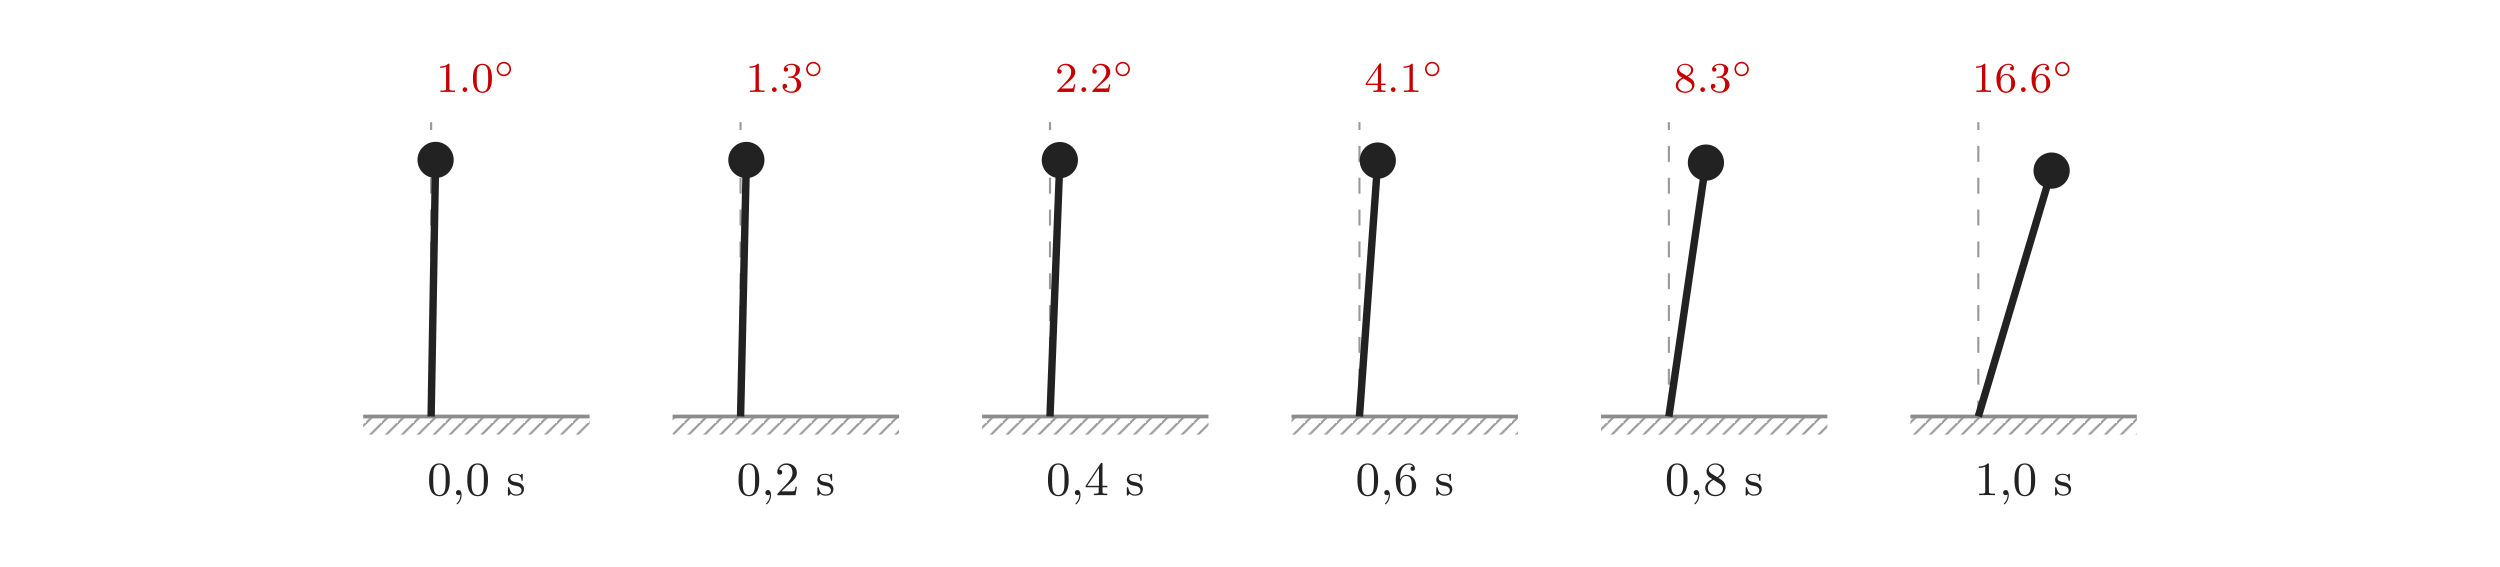
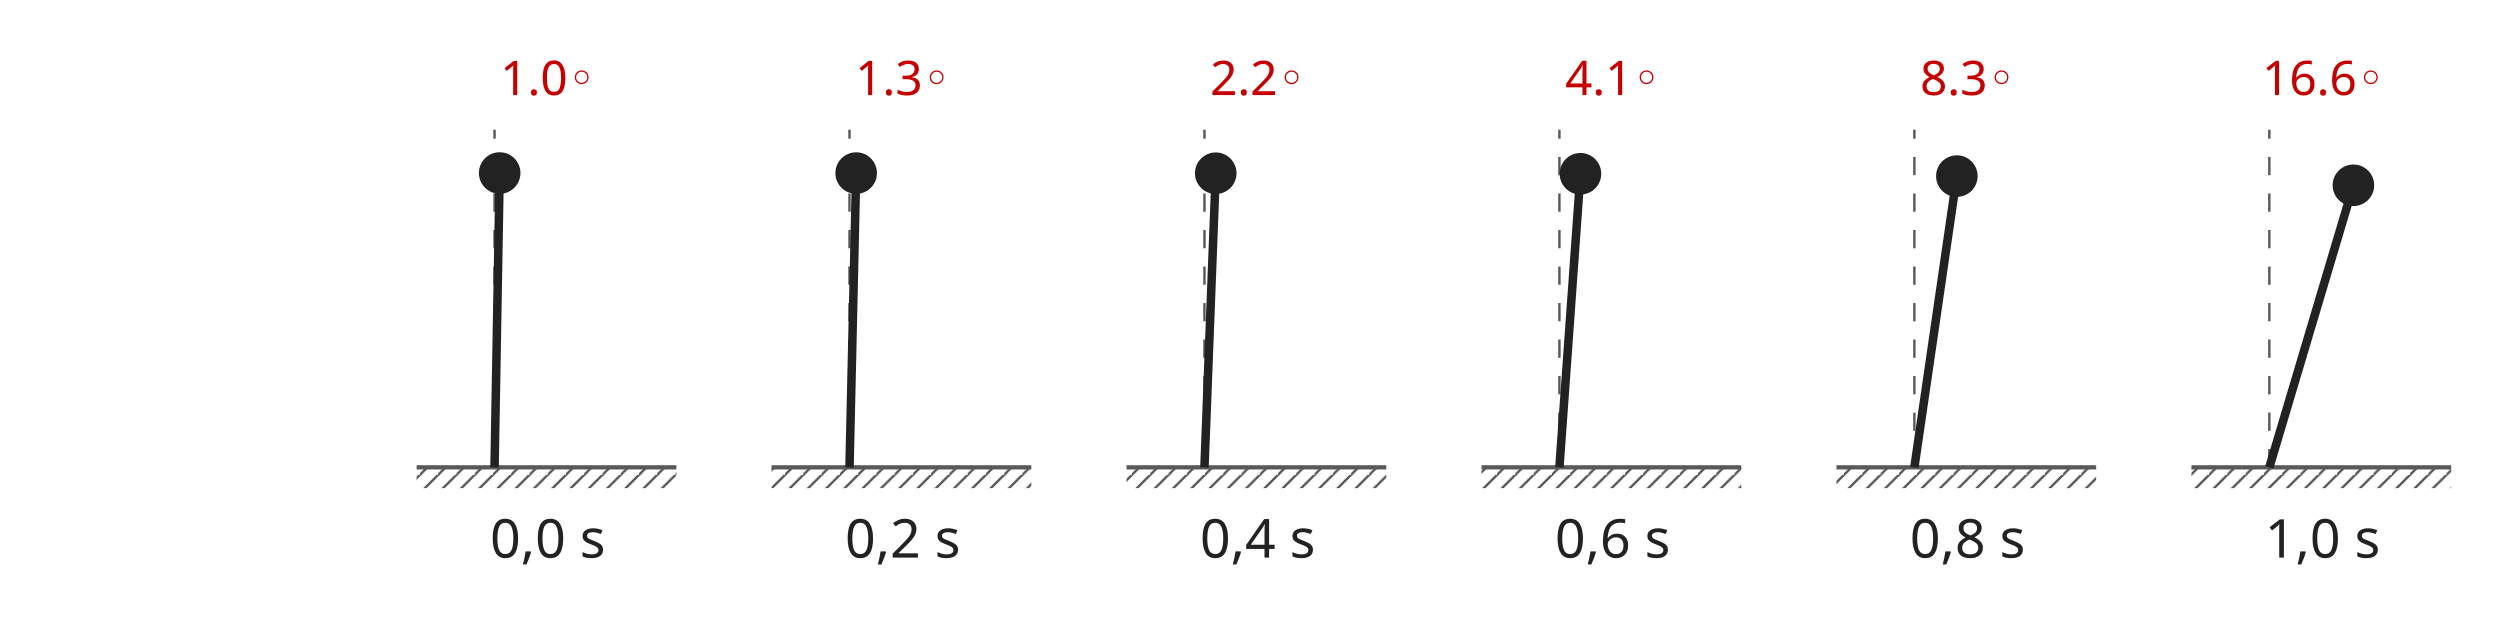
- <svg xmlns="http://www.w3.org/2000/svg" xmlns:xlink="http://www.w3.org/1999/xlink" version="1.1" width="469.484" height="106.34" viewBox="0 0 469.484 106.34">
+ <svg xmlns="http://www.w3.org/2000/svg" xmlns:xlink="http://www.w3.org/1999/xlink" viewBox="0.000 1.707 409.281 104.633" class="science-svg" data-density="wide" role="img" aria-labelledby="eq-20-title">
  <defs>
-     <clipPath id="clip_1">
+     <clipPath id="eq-20-clip_1">
      <path transform="matrix(1,0,0,-1,80.962,78.217)" d="M-12.756-3.401V0H29.764V-3.401ZM29.764 0" />
    </clipPath>
-     <g id="pattern_tile_2">
-       <path transform="matrix(1,0,0,-1,0,106.34)" stroke-width=".399" stroke-linecap="butt" stroke-miterlimit="10" stroke-linejoin="miter" fill="none" stroke="#999999" d="M0 0 3.088 3.088" />
+     <g id="eq-20-pattern_tile_2">
+       <path transform="matrix(1,0,0,-1,0,106.34)" stroke-width=".399" stroke-linecap="butt" stroke-miterlimit="10" stroke-linejoin="miter" fill="none" stroke="var(--muted,#595959)" d="M0 0 3.088 3.088" />
    </g>
-     <pattern id="pattern_2" patternUnits="userSpaceOnUse" patternContentUnits="userSpaceOnUse" x="0" y="0" width="2.989" height="2.989">
-       <clipPath id="clip_3">
+     <pattern id="eq-20-pattern_2" patternUnits="userSpaceOnUse" patternContentUnits="userSpaceOnUse" x="0" y="0" width="2.989" height="2.989">
+       <clipPath id="eq-20-clip_3">
        <path d="M -.996 -.996 L 3.985 -.996 L 3.985 3.985 L -.996 3.985 Z" />
      </clipPath>
-       <g clip-path="url(#clip_3)">
+       <g clip-path="url(#eq-20-clip_3)">
        <g transform="matrix(1,0,0,-1,-0,106.34)">
-           <use x="0" y="0" xlink:href="#pattern_tile_2" />
-           <use x="0" y="-2.989" xlink:href="#pattern_tile_2" />
-           <use x="-2.989" y="0" xlink:href="#pattern_tile_2" />
-           <use x="-2.989" y="-2.989" xlink:href="#pattern_tile_2" />
+           <use x="0" y="0" xlink:href="#eq-20-pattern_tile_2" />
+           <use x="0" y="-2.989" xlink:href="#eq-20-pattern_tile_2" />
+           <use x="-2.989" y="0" xlink:href="#eq-20-pattern_tile_2" />
+           <use x="-2.989" y="-2.989" xlink:href="#eq-20-pattern_tile_2" />
        </g>
      </g>
    </pattern>
-     <path id="font_4_9" d="M.473 .32C.473 .387 .47 .473 .435 .548 .391 .642 .315 .666 .257 .666 .197 .666 .121 .642 .077 .546 .045 .477 .04 .396 .04 .32 .04 .255 .042 .158 .085 .079 .132-.006 .21-.022 .256-.022 .321-.022 .395 .006 .437 .098 .467 .165 .473 .24 .473 .32M.257 .003C.227 .003 .155 .017 .136 .13 .126 .189 .126 .275 .126 .332 .126 .4 .126 .479 .138 .534 .158 .623 .222 .641 .256 .641 .294 .641 .357 .621 .376 .528 .387 .473 .387 .395 .387 .332 .387 .27 .387 .186 .377 .127 .356 .013 .282 .003 .257 .003Z" />
-     <path id="font_4_7" d="M.182 .016C.182-.017 .182-.099 .106-.171 .102-.176 .102-.18 .102-.181 .102-.186 .108-.193 .115-.193 .126-.193 .207-.116 .207 .002 .207 .071 .181 .108 .142 .108 .107 .108 .088 .081 .088 .054 .088 .027 .107 0 .142 0 .167 0 .182 .015 .182 .016Z" />
-     <path id="font_4_38" d="M.344 .422C.344 .439 .344 .448 .332 .448 .327 .448 .325 .448 .312 .436 .31 .434 .301 .425 .295 .42 .264 .442 .233 .448 .199 .448 .067 .448 .034 .375 .034 .324 .034 .292 .048 .266 .071 .244 .105 .213 .143 .206 .194 .197 .245 .187 .262 .184 .284 .167 .294 .159 .319 .14 .319 .102 .319 .014 .218 .014 .204 .014 .102 .014 .076 .099 .064 .153 .061 .163 .06 .169 .048 .169 .034 .169 .034 .161 .034 .143V.015C.034-.002 .034-.011 .046-.011 .052-.011 .053-.01 .071 .009 .075 .015 .086 .028 .091 .033 .133-.008 .179-.011 .204-.011 .327-.011 .37 .061 .37 .128 .37 .173 .35 .2 .328 .223 .294 .256 .258 .263 .184 .277 .158 .282 .085 .295 .085 .352 .085 .384 .108 .426 .199 .426 .307 .426 .314 .343 .316 .318 .317 .306 .317 .3 .33 .3 .344 .3 .344 .307 .344 .326V.422Z" />
-     <path id="font_5_12" d="M.314 .637C.314 .664 .312 .665 .285 .665 .244 .625 .191 .601 .096 .601V.568C.123 .568 .177 .568 .235 .595V.082C.235 .045 .232 .033 .137 .033H.102V0C.143 .003 .229 .003 .274 .003 .319 .003 .406 .003 .447 0V.033H.412C.317 .033 .314 .045 .314 .082V.637Z" />
-     <path id="font_6_3" d="M.203 .055C.203 .089 .175 .111 .148 .111 .116 .111 .092 .085 .092 .056 .092 .022 .12 0 .147 0 .179 0 .203 .026 .203 .055Z" />
-     <path id="font_5_11" d="M.489 .319C.489 .426 .478 .491 .445 .555 .401 .643 .32 .665 .265 .665 .139 .665 .093 .571 .079 .543 .043 .47 .041 .371 .041 .319 .041 .253 .044 .152 .092 .072 .138-.002 .212-.021 .265-.021 .313-.021 .399-.006 .449 .093 .486 .165 .489 .254 .489 .319M.265 .007C.231 .007 .162 .023 .141 .128 .13 .185 .13 .279 .13 .331 .13 .4 .13 .47 .141 .525 .162 .627 .24 .637 .265 .637 .299 .637 .368 .62 .388 .529 .4 .474 .4 .399 .4 .331 .4 .272 .4 .182 .388 .126 .367 .021 .298 .007 .265 .007Z" />
-     <path id="font_7_1" d="M.545 .25C.545 .377 .443 .477 .319 .477 .195 .477 .093 .376 .093 .25 .093 .123 .195 .023 .319 .023 .443 .023 .545 .124 .545 .25M.319 .075C.223 .075 .145 .152 .145 .25 .145 .348 .223 .425 .319 .425 .415 .425 .493 .348 .493 .25 .493 .152 .415 .075 .319 .075Z" />
-     <clipPath id="clip_8">
+     <clipPath id="eq-20-clip_4">
      <path transform="matrix(1,0,0,-1,80.962,78.217)" d="M45.355-3.401V0H87.875V-3.401ZM87.875 0" />
    </clipPath>
-     <g id="pattern_tile_9">
-       <path transform="matrix(1,0,0,-1,0,106.34)" stroke-width=".399" stroke-linecap="butt" stroke-miterlimit="10" stroke-linejoin="miter" fill="none" stroke="#999999" d="M0 0 3.088 3.088" />
+     <g id="eq-20-pattern_tile_5">
+       <path transform="matrix(1,0,0,-1,0,106.34)" stroke-width=".399" stroke-linecap="butt" stroke-miterlimit="10" stroke-linejoin="miter" fill="none" stroke="var(--muted,#595959)" d="M0 0 3.088 3.088" />
    </g>
-     <pattern id="pattern_9" patternUnits="userSpaceOnUse" patternContentUnits="userSpaceOnUse" x="0" y="0" width="2.989" height="2.989">
-       <clipPath id="clip_10">
+     <pattern id="eq-20-pattern_5" patternUnits="userSpaceOnUse" patternContentUnits="userSpaceOnUse" x="0" y="0" width="2.989" height="2.989">
+       <clipPath id="eq-20-clip_6">
        <path d="M -.996 -.996 L 3.985 -.996 L 3.985 3.985 L -.996 3.985 Z" />
      </clipPath>
-       <g clip-path="url(#clip_10)">
+       <g clip-path="url(#eq-20-clip_6)">
        <g transform="matrix(1,0,0,-1,-0,106.34)">
-           <use x="0" y="0" xlink:href="#pattern_tile_9" />
-           <use x="0" y="-2.989" xlink:href="#pattern_tile_9" />
-           <use x="-2.989" y="0" xlink:href="#pattern_tile_9" />
-           <use x="-2.989" y="-2.989" xlink:href="#pattern_tile_9" />
+           <use x="0" y="0" xlink:href="#eq-20-pattern_tile_5" />
+           <use x="0" y="-2.989" xlink:href="#eq-20-pattern_tile_5" />
+           <use x="-2.989" y="0" xlink:href="#eq-20-pattern_tile_5" />
+           <use x="-2.989" y="-2.989" xlink:href="#eq-20-pattern_tile_5" />
        </g>
      </g>
    </pattern>
-     <path id="font_4_11" d="M.462 .177H.434C.432 .164 .424 .105 .411 .089 .405 .08 .336 .08 .316 .08H.138L.237 .174C.401 .316 .462 .369 .462 .471 .462 .586 .367 .666 .244 .666 .129 .666 .051 .575 .051 .484 .051 .434 .094 .429 .103 .429 .125 .429 .155 .445 .155 .481 .155 .511 .134 .533 .103 .533 .098 .533 .095 .533 .091 .532 .115 .603 .179 .635 .233 .635 .335 .635 .37 .54 .37 .471 .37 .369 .293 .286 .245 .234L.062 .036C.051 .025 .051 .023 .051 0H.434L.462 .177Z" />
-     <path id="font_5_14" d="M.253 .334C.332 .334 .382 .276 .382 .17 .382 .045 .311 .009 .258 .009 .203 .009 .128 .028 .093 .081 .129 .081 .154 .104 .154 .137 .154 .169 .131 .192 .099 .192 .072 .192 .044 .175 .044 .135 .044 .04 .146-.021 .26-.021 .393-.021 .486 .07 .486 .17 .486 .254 .42 .33 .318 .352 .397 .38 .456 .448 .456 .528 .456 .608 .366 .665 .262 .665 .155 .665 .074 .607 .074 .531 .074 .494 .099 .478 .125 .478 .156 .478 .176 .5 .176 .529 .176 .566 .144 .58 .122 .581 .164 .636 .241 .639 .259 .639 .285 .639 .361 .631 .361 .528 .361 .458 .332 .416 .318 .4 .288 .369 .265 .367 .204 .363 .185 .362 .177 .361 .177 .348 .177 .334 .186 .334 .203 .334H.253Z" />
-     <clipPath id="clip_11">
+     <clipPath id="eq-20-clip_7">
      <path transform="matrix(1,0,0,-1,80.962,78.217)" d="M103.466-3.401V0H145.986V-3.401ZM145.986 0" />
    </clipPath>
-     <g id="pattern_tile_12">
-       <path transform="matrix(1,0,0,-1,0,106.34)" stroke-width=".399" stroke-linecap="butt" stroke-miterlimit="10" stroke-linejoin="miter" fill="none" stroke="#999999" d="M0 0 3.088 3.088" />
+     <g id="eq-20-pattern_tile_8">
+       <path transform="matrix(1,0,0,-1,0,106.34)" stroke-width=".399" stroke-linecap="butt" stroke-miterlimit="10" stroke-linejoin="miter" fill="none" stroke="var(--muted,#595959)" d="M0 0 3.088 3.088" />
    </g>
-     <pattern id="pattern_12" patternUnits="userSpaceOnUse" patternContentUnits="userSpaceOnUse" x="0" y="0" width="2.989" height="2.989">
-       <clipPath id="clip_13">
+     <pattern id="eq-20-pattern_8" patternUnits="userSpaceOnUse" patternContentUnits="userSpaceOnUse" x="0" y="0" width="2.989" height="2.989">
+       <clipPath id="eq-20-clip_9">
        <path d="M -.996 -.996 L 3.985 -.996 L 3.985 3.985 L -.996 3.985 Z" />
      </clipPath>
-       <g clip-path="url(#clip_13)">
+       <g clip-path="url(#eq-20-clip_9)">
        <g transform="matrix(1,0,0,-1,-0,106.34)">
-           <use x="0" y="0" xlink:href="#pattern_tile_12" />
-           <use x="0" y="-2.989" xlink:href="#pattern_tile_12" />
-           <use x="-2.989" y="0" xlink:href="#pattern_tile_12" />
-           <use x="-2.989" y="-2.989" xlink:href="#pattern_tile_12" />
+           <use x="0" y="0" xlink:href="#eq-20-pattern_tile_8" />
+           <use x="0" y="-2.989" xlink:href="#eq-20-pattern_tile_8" />
+           <use x="-2.989" y="0" xlink:href="#eq-20-pattern_tile_8" />
+           <use x="-2.989" y="-2.989" xlink:href="#eq-20-pattern_tile_8" />
        </g>
      </g>
    </pattern>
-     <path id="font_4_12" d="M.029 .196V.165H.302V.079C.302 .042 .299 .031 .224 .031H.202V0C.265 .003 .335 .003 .342 .003 .347 .003 .419 .003 .482 0V.031H.46C.385 .031 .382 .042 .382 .079V.165H.484V.196H.382V.65C.382 .67 .382 .677 .363 .677 .351 .677 .35 .676 .341 .662L.029 .196M.061 .196 .308 .566V.196H.061Z" />
-     <path id="font_5_13" d="M.282 .204C.298 .219 .34 .252 .356 .266 .418 .323 .477 .378 .477 .469 .477 .588 .377 .665 .252 .665 .132 .665 .053 .574 .053 .485 .053 .436 .092 .429 .106 .429 .127 .429 .158 .444 .158 .482 .158 .534 .108 .534 .096 .534 .125 .607 .192 .632 .241 .632 .334 .632 .382 .553 .382 .469 .382 .365 .309 .289 .191 .168L.065 .038C.053 .027 .053 .025 .053 0H.448L.477 .179H.446C.443 .159 .435 .109 .423 .09 .417 .082 .341 .082 .325 .082H.147L.282 .204Z" />
-     <clipPath id="clip_14">
+     <clipPath id="eq-20-clip_10">
      <path transform="matrix(1,0,0,-1,80.962,78.217)" d="M161.577-3.401V0H204.097V-3.401ZM204.097 0" />
    </clipPath>
-     <g id="pattern_tile_15">
-       <path transform="matrix(1,0,0,-1,0,106.34)" stroke-width=".399" stroke-linecap="butt" stroke-miterlimit="10" stroke-linejoin="miter" fill="none" stroke="#999999" d="M0 0 3.088 3.088" />
+     <g id="eq-20-pattern_tile_11">
+       <path transform="matrix(1,0,0,-1,0,106.34)" stroke-width=".399" stroke-linecap="butt" stroke-miterlimit="10" stroke-linejoin="miter" fill="none" stroke="var(--muted,#595959)" d="M0 0 3.088 3.088" />
    </g>
-     <pattern id="pattern_15" patternUnits="userSpaceOnUse" patternContentUnits="userSpaceOnUse" x="0" y="0" width="2.989" height="2.989">
-       <clipPath id="clip_16">
+     <pattern id="eq-20-pattern_11" patternUnits="userSpaceOnUse" patternContentUnits="userSpaceOnUse" x="0" y="0" width="2.989" height="2.989">
+       <clipPath id="eq-20-clip_12">
        <path d="M -.996 -.996 L 3.985 -.996 L 3.985 3.985 L -.996 3.985 Z" />
      </clipPath>
-       <g clip-path="url(#clip_16)">
+       <g clip-path="url(#eq-20-clip_12)">
        <g transform="matrix(1,0,0,-1,-0,106.34)">
-           <use x="0" y="0" xlink:href="#pattern_tile_15" />
-           <use x="0" y="-2.989" xlink:href="#pattern_tile_15" />
-           <use x="-2.989" y="0" xlink:href="#pattern_tile_15" />
-           <use x="-2.989" y="-2.989" xlink:href="#pattern_tile_15" />
+           <use x="0" y="0" xlink:href="#eq-20-pattern_tile_11" />
+           <use x="0" y="-2.989" xlink:href="#eq-20-pattern_tile_11" />
+           <use x="-2.989" y="0" xlink:href="#eq-20-pattern_tile_11" />
+           <use x="-2.989" y="-2.989" xlink:href="#eq-20-pattern_tile_11" />
        </g>
      </g>
    </pattern>
-     <path id="font_4_13" d="M.134 .331C.134 .433 .145 .49 .172 .542 .192 .583 .241 .641 .315 .641 .335 .641 .381 .637 .404 .601 .367 .601 .351 .582 .351 .555 .351 .529 .369 .509 .397 .509 .425 .509 .444 .527 .444 .557 .444 .613 .404 .666 .313 .666 .184 .666 .043 .539 .043 .316 .043 .045 .165-.022 .259-.022 .37-.022 .47 .071 .47 .203 .47 .33 .378 .426 .265 .426 .205 .426 .162 .391 .134 .331M.258 .006C.201 .006 .168 .053 .156 .082 .137 .127 .136 .21 .136 .226 .136 .293 .167 .401 .263 .401 .279 .401 .328 .401 .36 .339 .379 .301 .379 .252 .379 .204 .379 .156 .379 .107 .36 .07 .329 .013 .285 .006 .258 .006Z" />
-     <path id="font_5_15" d="M.394 .647C.394 .667 .394 .675 .373 .675 .36 .675 .359 .674 .349 .66L.03 .197V.164H.312V.081C.312 .044 .309 .033 .232 .033H.209V0C.294 .003 .296 .003 .353 .003 .41 .003 .412 .003 .497 0V.033H.474C.397 .033 .394 .044 .394 .081V.164H.5V.197H.394V.647M.319 .566V.197H.065L.319 .566Z" />
-     <clipPath id="clip_17">
+     <clipPath id="eq-20-clip_13">
      <path transform="matrix(1,0,0,-1,80.962,78.217)" d="M219.688-3.401V0H262.208V-3.401ZM262.208 0" />
    </clipPath>
-     <g id="pattern_tile_18">
-       <path transform="matrix(1,0,0,-1,0,106.34)" stroke-width=".399" stroke-linecap="butt" stroke-miterlimit="10" stroke-linejoin="miter" fill="none" stroke="#999999" d="M0 0 3.088 3.088" />
+     <g id="eq-20-pattern_tile_14">
+       <path transform="matrix(1,0,0,-1,0,106.34)" stroke-width=".399" stroke-linecap="butt" stroke-miterlimit="10" stroke-linejoin="miter" fill="none" stroke="var(--muted,#595959)" d="M0 0 3.088 3.088" />
    </g>
-     <pattern id="pattern_18" patternUnits="userSpaceOnUse" patternContentUnits="userSpaceOnUse" x="0" y="0" width="2.989" height="2.989">
-       <clipPath id="clip_19">
+     <pattern id="eq-20-pattern_14" patternUnits="userSpaceOnUse" patternContentUnits="userSpaceOnUse" x="0" y="0" width="2.989" height="2.989">
+       <clipPath id="eq-20-clip_15">
        <path d="M -.996 -.996 L 3.985 -.996 L 3.985 3.985 L -.996 3.985 Z" />
      </clipPath>
-       <g clip-path="url(#clip_19)">
+       <g clip-path="url(#eq-20-clip_15)">
        <g transform="matrix(1,0,0,-1,-0,106.34)">
-           <use x="0" y="0" xlink:href="#pattern_tile_18" />
-           <use x="0" y="-2.989" xlink:href="#pattern_tile_18" />
-           <use x="-2.989" y="0" xlink:href="#pattern_tile_18" />
-           <use x="-2.989" y="-2.989" xlink:href="#pattern_tile_18" />
+           <use x="0" y="0" xlink:href="#eq-20-pattern_tile_14" />
+           <use x="0" y="-2.989" xlink:href="#eq-20-pattern_tile_14" />
+           <use x="-2.989" y="0" xlink:href="#eq-20-pattern_tile_14" />
+           <use x="-2.989" y="-2.989" xlink:href="#eq-20-pattern_tile_14" />
        </g>
      </g>
    </pattern>
-     <path id="font_4_14" d="M.172 .454C.142 .473 .119 .5 .119 .537 .119 .602 .189 .641 .255 .641 .332 .641 .394 .587 .394 .517 .394 .447 .334 .401 .294 .378L.172 .454M.319 .362C.369 .386 .442 .436 .442 .517 .442 .611 .348 .666 .258 .666 .153 .666 .071 .591 .071 .499 .071 .461 .085 .425 .109 .396 .126 .377 .132 .373 .19 .336 .102 .294 .043 .233 .043 .151 .043 .045 .148-.022 .256-.022 .372-.022 .47 .06 .47 .168 .47 .265 .396 .313 .371 .329 .36 .337 .331 .355 .319 .362M.217 .319 .343 .241C.366 .226 .416 .194 .416 .133 .416 .054 .336 .006 .257 .006 .17 .006 .097 .068 .097 .151 .097 .223 .147 .283 .217 .319Z" />
-     <path id="font_5_18" d="M.332 .361C.388 .388 .456 .438 .456 .516 .456 .611 .359 .665 .266 .665 .16 .665 .074 .592 .074 .498 .074 .461 .087 .427 .112 .398 .129 .377 .133 .375 .195 .336 .071 .281 .044 .208 .044 .152 .044 .042 .155-.021 .264-.021 .387-.021 .486 .062 .486 .168 .486 .231 .452 .273 .436 .29 .419 .306 .418 .307 .332 .361M.177 .455C.148 .472 .124 .501 .124 .536 .124 .599 .193 .639 .264 .639 .342 .639 .406 .586 .406 .516 .406 .458 .361 .409 .302 .38L.177 .455M.226 .318C.23 .316 .344 .246 .361 .235 .377 .226 .429 .194 .429 .134 .429 .057 .348 .009 .266 .009 .177 .009 .101 .07 .101 .152 .101 .227 .157 .286 .226 .318Z" />
-     <clipPath id="clip_20">
+     <clipPath id="eq-20-clip_16">
      <path transform="matrix(1,0,0,-1,80.962,78.217)" d="M277.799-3.401V0H320.319V-3.401ZM320.319 0" />
    </clipPath>
-     <g id="pattern_tile_21">
-       <path transform="matrix(1,0,0,-1,0,106.34)" stroke-width=".399" stroke-linecap="butt" stroke-miterlimit="10" stroke-linejoin="miter" fill="none" stroke="#999999" d="M0 0 3.088 3.088" />
+     <g id="eq-20-pattern_tile_17">
+       <path transform="matrix(1,0,0,-1,0,106.34)" stroke-width=".399" stroke-linecap="butt" stroke-miterlimit="10" stroke-linejoin="miter" fill="none" stroke="var(--muted,#595959)" d="M0 0 3.088 3.088" />
    </g>
-     <pattern id="pattern_21" patternUnits="userSpaceOnUse" patternContentUnits="userSpaceOnUse" x="0" y="0" width="2.989" height="2.989">
-       <clipPath id="clip_22">
+     <pattern id="eq-20-pattern_17" patternUnits="userSpaceOnUse" patternContentUnits="userSpaceOnUse" x="0" y="0" width="2.989" height="2.989">
+       <clipPath id="eq-20-clip_18">
        <path d="M -.996 -.996 L 3.985 -.996 L 3.985 3.985 L -.996 3.985 Z" />
      </clipPath>
-       <g clip-path="url(#clip_22)">
+       <g clip-path="url(#eq-20-clip_18)">
        <g transform="matrix(1,0,0,-1,-0,106.34)">
-           <use x="0" y="0" xlink:href="#pattern_tile_21" />
-           <use x="0" y="-2.989" xlink:href="#pattern_tile_21" />
-           <use x="-2.989" y="0" xlink:href="#pattern_tile_21" />
-           <use x="-2.989" y="-2.989" xlink:href="#pattern_tile_21" />
+           <use x="0" y="0" xlink:href="#eq-20-pattern_tile_17" />
+           <use x="0" y="-2.989" xlink:href="#eq-20-pattern_tile_17" />
+           <use x="-2.989" y="0" xlink:href="#eq-20-pattern_tile_17" />
+           <use x="-2.989" y="-2.989" xlink:href="#eq-20-pattern_tile_17" />
        </g>
      </g>
    </pattern>
-     <path id="font_4_10" d="M.304 .639C.304 .664 .303 .666 .278 .666 .216 .602 .124 .602 .093 .602V.571C.112 .571 .173 .571 .227 .597V.08C.227 .043 .224 .031 .131 .031H.099V0C.135 .003 .224 .003 .265 .003 .306 .003 .396 .003 .432 0V.031H.4C.307 .031 .304 .043 .304 .08V.639Z" />
-     <path id="font_5_17" d="M.138 .331C.138 .414 .145 .487 .181 .548 .211 .598 .262 .639 .325 .639 .345 .639 .391 .636 .414 .601 .369 .599 .365 .565 .365 .554 .365 .524 .388 .507 .412 .507 .43 .507 .459 .518 .459 .556 .459 .616 .414 .665 .324 .665 .185 .665 .044 .533 .044 .317 .044 .046 .17-.021 .267-.021 .315-.021 .367-.008 .412 .035 .452 .074 .486 .116 .486 .203 .486 .334 .387 .426 .276 .426 .204 .426 .161 .38 .138 .331M.267 .009C.214 .009 .181 .046 .166 .074 .143 .119 .141 .187 .141 .225 .141 .324 .195 .398 .272 .398 .322 .398 .352 .372 .371 .337 .392 .3 .392 .255 .392 .204 .392 .153 .392 .109 .372 .073 .346 .027 .311 .009 .267 .009Z" />
  </defs>
-   <g clip-path="url(#clip_1)">
-     <rect transform="matrix(1,0,0,-1,0,106.34)" fill="url(#pattern_2)" x="68.206" y="24.722" width="42.52" height="3.401" />
+   <g clip-path="url(#eq-20-clip_1)">
+     <rect transform="matrix(1,0,0,-1,0,106.34)" fill="url(#eq-20-pattern_2)" x="68.206" y="24.722" width="42.52" height="3.401" />
  </g>
-   <path transform="matrix(1,0,0,-1,80.962,78.217)" stroke-width=".697" stroke-linecap="butt" stroke-miterlimit="10" stroke-linejoin="miter" fill="none" stroke="#8c8c8c" d="M-12.756 0H29.764" />
-   <path transform="matrix(1,0,0,-1,80.962,78.217)" stroke-width=".399" stroke-linecap="butt" stroke-dasharray="2.989,2.989" stroke-miterlimit="10" stroke-linejoin="miter" fill="none" stroke="#999999" d="M0 0V55.276" />
-   <path transform="matrix(1,0,0,-1,80.962,78.217)" stroke-width="1.395" stroke-linecap="butt" stroke-miterlimit="10" stroke-linejoin="miter" fill="none" stroke="#222222" d="M0 0 .841 48.182" />
-   <path transform="matrix(1,0,0,-1,80.962,78.217)" d="M4.242 48.182C4.242 50.061 2.719 51.584 .841 51.584-1.038 51.584-2.561 50.061-2.561 48.182-2.561 46.304-1.038 44.781 .841 44.781 2.719 44.781 4.242 46.304 4.242 48.182ZM.841 48.182" fill="#222222" />
-   <use data-text="0" xlink:href="#font_4_9" transform="matrix(8.9664,0,0,-8.9664,80.225,92.99)" fill="#222222" />
-   <use data-text="," xlink:href="#font_4_7" transform="matrix(8.9664,0,0,-8.9664,84.83373,92.99)" fill="#222222" />
-   <use data-text="0" xlink:href="#font_4_9" transform="matrix(8.9664,0,0,-8.9664,87.39812,92.99)" fill="#222222" />
-   <use data-text="s" xlink:href="#font_4_38" transform="matrix(8.9664,0,0,-8.9664,95.08232,92.99)" fill="#222222" />
-   <use data-text="1" xlink:href="#font_5_12" transform="matrix(7.9701,0,0,-7.9701,81.897,17.269)" fill="#c60000" />
-   <use data-text="." xlink:href="#font_6_3" transform="matrix(7.9701,0,0,-7.9701,86.131,17.269)" fill="#c60000" />
-   <use data-text="0" xlink:href="#font_5_11" transform="matrix(7.9701,0,0,-7.9701,88.48399,17.269)" fill="#c60000" />
-   <use data-text="◦" xlink:href="#font_7_1" transform="matrix(5.9776,0,0,-5.9776,92.718,14.457)" fill="#c60000" />
-   <g clip-path="url(#clip_8)">
-     <rect transform="matrix(1,0,0,-1,0,106.34)" fill="url(#pattern_9)" x="126.317" y="24.722" width="42.52" height="3.401" />
+   <path transform="matrix(1,0,0,-1,80.962,78.217)" stroke-width=".697" stroke-linecap="butt" stroke-miterlimit="10" stroke-linejoin="miter" fill="none" stroke="var(--muted,#595959)" d="M-12.756 0H29.764" />
+   <path transform="matrix(1,0,0,-1,80.962,78.217)" stroke-width=".399" stroke-linecap="butt" stroke-dasharray="2.989,2.989" stroke-miterlimit="10" stroke-linejoin="miter" fill="none" stroke="var(--muted,#595959)" d="M0 0V55.276" />
+   <path transform="matrix(1,0,0,-1,80.962,78.217)" stroke-width="1.395" stroke-linecap="butt" stroke-miterlimit="10" stroke-linejoin="miter" fill="none" stroke="var(--ink,#222222)" d="M0 0 .841 48.182" />
+   <path transform="matrix(1,0,0,-1,80.962,78.217)" d="M4.242 48.182C4.242 50.061 2.719 51.584 .841 51.584-1.038 51.584-2.561 50.061-2.561 48.182-2.561 46.304-1.038 44.781 .841 44.781 2.719 44.781 4.242 46.304 4.242 48.182ZM.841 48.182" fill="var(--ink,#222222)" />
+   <g clip-path="url(#eq-20-clip_4)">
+     <rect transform="matrix(1,0,0,-1,0,106.34)" fill="url(#eq-20-pattern_5)" x="126.317" y="24.722" width="42.52" height="3.401" />
  </g>
-   <path transform="matrix(1,0,0,-1,80.962,78.217)" stroke-width=".697" stroke-linecap="butt" stroke-miterlimit="10" stroke-linejoin="miter" fill="none" stroke="#8c8c8c" d="M45.355 0H87.875" />
-   <path transform="matrix(1,0,0,-1,80.962,78.217)" stroke-width=".399" stroke-linecap="butt" stroke-dasharray="2.989,2.989" stroke-miterlimit="10" stroke-linejoin="miter" fill="none" stroke="#999999" d="M58.111 0V55.276" />
-   <path transform="matrix(1,0,0,-1,80.962,78.217)" stroke-width="1.395" stroke-linecap="butt" stroke-miterlimit="10" stroke-linejoin="miter" fill="none" stroke="#222222" d="M58.111 0 59.204 48.175" />
-   <path transform="matrix(1,0,0,-1,80.962,78.217)" d="M62.605 48.175C62.605 50.053 61.082 51.576 59.204 51.576 57.325 51.576 55.802 50.053 55.802 48.175 55.802 46.296 57.325 44.773 59.204 44.773 61.082 44.773 62.605 46.296 62.605 48.175ZM59.204 48.175" fill="#222222" />
-   <use data-text="0" xlink:href="#font_4_9" transform="matrix(8.9664,0,0,-8.9664,138.335,92.99)" fill="#222222" />
-   <use data-text="," xlink:href="#font_4_7" transform="matrix(8.9664,0,0,-8.9664,142.9437,92.99)" fill="#222222" />
-   <use data-text="2" xlink:href="#font_4_11" transform="matrix(8.9664,0,0,-8.9664,145.5081,92.99)" fill="#222222" />
-   <use data-text="s" xlink:href="#font_4_38" transform="matrix(8.9664,0,0,-8.9664,153.1923,92.99)" fill="#222222" />
-   <use data-text="1" xlink:href="#font_5_12" transform="matrix(7.9701,0,0,-7.9701,140.007,17.269)" fill="#c60000" />
-   <use data-text="." xlink:href="#font_6_3" transform="matrix(7.9701,0,0,-7.9701,144.242,17.269)" fill="#c60000" />
-   <use data-text="3" xlink:href="#font_5_14" transform="matrix(7.9701,0,0,-7.9701,146.594,17.269)" fill="#c60000" />
-   <use data-text="◦" xlink:href="#font_7_1" transform="matrix(5.9776,0,0,-5.9776,150.828,14.45599)" fill="#c60000" />
-   <g clip-path="url(#clip_11)">
-     <rect transform="matrix(1,0,0,-1,0,106.34)" fill="url(#pattern_12)" x="184.428" y="24.722" width="42.52" height="3.401" />
+   <path transform="matrix(1,0,0,-1,80.962,78.217)" stroke-width=".697" stroke-linecap="butt" stroke-miterlimit="10" stroke-linejoin="miter" fill="none" stroke="var(--muted,#595959)" d="M45.355 0H87.875" />
+   <path transform="matrix(1,0,0,-1,80.962,78.217)" stroke-width=".399" stroke-linecap="butt" stroke-dasharray="2.989,2.989" stroke-miterlimit="10" stroke-linejoin="miter" fill="none" stroke="var(--muted,#595959)" d="M58.111 0V55.276" />
+   <path transform="matrix(1,0,0,-1,80.962,78.217)" stroke-width="1.395" stroke-linecap="butt" stroke-miterlimit="10" stroke-linejoin="miter" fill="none" stroke="var(--ink,#222222)" d="M58.111 0 59.204 48.175" />
+   <path transform="matrix(1,0,0,-1,80.962,78.217)" d="M62.605 48.175C62.605 50.053 61.082 51.576 59.204 51.576 57.325 51.576 55.802 50.053 55.802 48.175 55.802 46.296 57.325 44.773 59.204 44.773 61.082 44.773 62.605 46.296 62.605 48.175ZM59.204 48.175" fill="var(--ink,#222222)" />
+   <g clip-path="url(#eq-20-clip_7)">
+     <rect transform="matrix(1,0,0,-1,0,106.34)" fill="url(#eq-20-pattern_8)" x="184.428" y="24.722" width="42.52" height="3.401" />
  </g>
-   <path transform="matrix(1,0,0,-1,80.962,78.217)" stroke-width=".697" stroke-linecap="butt" stroke-miterlimit="10" stroke-linejoin="miter" fill="none" stroke="#8c8c8c" d="M103.466 0H145.986" />
-   <path transform="matrix(1,0,0,-1,80.962,78.217)" stroke-width=".399" stroke-linecap="butt" stroke-dasharray="2.989,2.989" stroke-miterlimit="10" stroke-linejoin="miter" fill="none" stroke="#999999" d="M116.222 0V55.276" />
-   <path transform="matrix(1,0,0,-1,80.962,78.217)" stroke-width="1.395" stroke-linecap="butt" stroke-miterlimit="10" stroke-linejoin="miter" fill="none" stroke="#222222" d="M116.222 0 118.07 48.152" />
-   <path transform="matrix(1,0,0,-1,80.962,78.217)" d="M121.472 48.152C121.472 50.03 119.949 51.553 118.07 51.553 116.192 51.553 114.669 50.03 114.669 48.152 114.669 46.273 116.192 44.75 118.07 44.75 119.949 44.75 121.472 46.273 121.472 48.152ZM118.07 48.152" fill="#222222" />
-   <use data-text="0" xlink:href="#font_4_9" transform="matrix(8.9664,0,0,-8.9664,196.446,92.99)" fill="#222222" />
-   <use data-text="," xlink:href="#font_4_7" transform="matrix(8.9664,0,0,-8.9664,201.0547,92.99)" fill="#222222" />
-   <use data-text="4" xlink:href="#font_4_12" transform="matrix(8.9664,0,0,-8.9664,203.6191,92.99)" fill="#222222" />
-   <use data-text="s" xlink:href="#font_4_38" transform="matrix(8.9664,0,0,-8.9664,211.3033,92.99)" fill="#222222" />
-   <use data-text="2" xlink:href="#font_5_13" transform="matrix(7.9701,0,0,-7.9701,198.118,17.269)" fill="#c60000" />
-   <use data-text="." xlink:href="#font_6_3" transform="matrix(7.9701,0,0,-7.9701,202.352,17.269)" fill="#c60000" />
-   <use data-text="2" xlink:href="#font_5_13" transform="matrix(7.9701,0,0,-7.9701,204.704,17.269)" fill="#c60000" />
-   <use data-text="◦" xlink:href="#font_7_1" transform="matrix(5.9776,0,0,-5.9776,208.938,14.45599)" fill="#c60000" />
-   <g clip-path="url(#clip_14)">
-     <rect transform="matrix(1,0,0,-1,0,106.34)" fill="url(#pattern_15)" x="242.539" y="24.722" width="42.52" height="3.401" />
+   <path transform="matrix(1,0,0,-1,80.962,78.217)" stroke-width=".697" stroke-linecap="butt" stroke-miterlimit="10" stroke-linejoin="miter" fill="none" stroke="var(--muted,#595959)" d="M103.466 0H145.986" />
+   <path transform="matrix(1,0,0,-1,80.962,78.217)" stroke-width=".399" stroke-linecap="butt" stroke-dasharray="2.989,2.989" stroke-miterlimit="10" stroke-linejoin="miter" fill="none" stroke="var(--muted,#595959)" d="M116.222 0V55.276" />
+   <path transform="matrix(1,0,0,-1,80.962,78.217)" stroke-width="1.395" stroke-linecap="butt" stroke-miterlimit="10" stroke-linejoin="miter" fill="none" stroke="var(--ink,#222222)" d="M116.222 0 118.07 48.152" />
+   <path transform="matrix(1,0,0,-1,80.962,78.217)" d="M121.472 48.152C121.472 50.03 119.949 51.553 118.07 51.553 116.192 51.553 114.669 50.03 114.669 48.152 114.669 46.273 116.192 44.75 118.07 44.75 119.949 44.75 121.472 46.273 121.472 48.152ZM118.07 48.152" fill="var(--ink,#222222)" />
+   <g clip-path="url(#eq-20-clip_10)">
+     <rect transform="matrix(1,0,0,-1,0,106.34)" fill="url(#eq-20-pattern_11)" x="242.539" y="24.722" width="42.52" height="3.401" />
  </g>
-   <path transform="matrix(1,0,0,-1,80.962,78.217)" stroke-width=".697" stroke-linecap="butt" stroke-miterlimit="10" stroke-linejoin="miter" fill="none" stroke="#8c8c8c" d="M161.577 0H204.097" />
-   <path transform="matrix(1,0,0,-1,80.962,78.217)" stroke-width=".399" stroke-linecap="butt" stroke-dasharray="2.989,2.989" stroke-miterlimit="10" stroke-linejoin="miter" fill="none" stroke="#999999" d="M174.333 0V55.276" />
-   <path transform="matrix(1,0,0,-1,80.962,78.217)" stroke-width="1.395" stroke-linecap="butt" stroke-miterlimit="10" stroke-linejoin="miter" fill="none" stroke="#222222" d="M174.333 0 177.778 48.064" />
-   <path transform="matrix(1,0,0,-1,80.962,78.217)" d="M181.179 48.064C181.179 49.943 179.656 51.466 177.778 51.466 175.899 51.466 174.376 49.943 174.376 48.064 174.376 46.186 175.899 44.663 177.778 44.663 179.656 44.663 181.179 46.186 181.179 48.064ZM177.778 48.064" fill="#222222" />
-   <use data-text="0" xlink:href="#font_4_9" transform="matrix(8.9664,0,0,-8.9664,254.556,92.99)" fill="#222222" />
-   <use data-text="," xlink:href="#font_4_7" transform="matrix(8.9664,0,0,-8.9664,259.1647,92.99)" fill="#222222" />
-   <use data-text="6" xlink:href="#font_4_13" transform="matrix(8.9664,0,0,-8.9664,261.7291,92.99)" fill="#222222" />
-   <use data-text="s" xlink:href="#font_4_38" transform="matrix(8.9664,0,0,-8.9664,269.4133,92.99)" fill="#222222" />
-   <use data-text="4" xlink:href="#font_5_15" transform="matrix(7.9701,0,0,-7.9701,256.228,17.269)" fill="#c60000" />
-   <use data-text="." xlink:href="#font_6_3" transform="matrix(7.9701,0,0,-7.9701,260.462,17.269)" fill="#c60000" />
-   <use data-text="1" xlink:href="#font_5_12" transform="matrix(7.9701,0,0,-7.9701,262.815,17.269)" fill="#c60000" />
-   <use data-text="◦" xlink:href="#font_7_1" transform="matrix(5.9776,0,0,-5.9776,267.049,14.45599)" fill="#c60000" />
-   <g clip-path="url(#clip_17)">
-     <rect transform="matrix(1,0,0,-1,0,106.34)" fill="url(#pattern_18)" x="300.65" y="24.722" width="42.52" height="3.401" />
+   <path transform="matrix(1,0,0,-1,80.962,78.217)" stroke-width=".697" stroke-linecap="butt" stroke-miterlimit="10" stroke-linejoin="miter" fill="none" stroke="var(--muted,#595959)" d="M161.577 0H204.097" />
+   <path transform="matrix(1,0,0,-1,80.962,78.217)" stroke-width=".399" stroke-linecap="butt" stroke-dasharray="2.989,2.989" stroke-miterlimit="10" stroke-linejoin="miter" fill="none" stroke="var(--muted,#595959)" d="M174.333 0V55.276" />
+   <path transform="matrix(1,0,0,-1,80.962,78.217)" stroke-width="1.395" stroke-linecap="butt" stroke-miterlimit="10" stroke-linejoin="miter" fill="none" stroke="var(--ink,#222222)" d="M174.333 0 177.778 48.064" />
+   <path transform="matrix(1,0,0,-1,80.962,78.217)" d="M181.179 48.064C181.179 49.943 179.656 51.466 177.778 51.466 175.899 51.466 174.376 49.943 174.376 48.064 174.376 46.186 175.899 44.663 177.778 44.663 179.656 44.663 181.179 46.186 181.179 48.064ZM177.778 48.064" fill="var(--ink,#222222)" />
+   <g clip-path="url(#eq-20-clip_13)">
+     <rect transform="matrix(1,0,0,-1,0,106.34)" fill="url(#eq-20-pattern_14)" x="300.65" y="24.722" width="42.52" height="3.401" />
  </g>
-   <path transform="matrix(1,0,0,-1,80.962,78.217)" stroke-width=".697" stroke-linecap="butt" stroke-miterlimit="10" stroke-linejoin="miter" fill="none" stroke="#8c8c8c" d="M219.688 0H262.208" />
-   <path transform="matrix(1,0,0,-1,80.962,78.217)" stroke-width=".399" stroke-linecap="butt" stroke-dasharray="2.989,2.989" stroke-miterlimit="10" stroke-linejoin="miter" fill="none" stroke="#999999" d="M232.444 0V55.276" />
-   <path transform="matrix(1,0,0,-1,80.962,78.217)" stroke-width="1.395" stroke-linecap="butt" stroke-miterlimit="10" stroke-linejoin="miter" fill="none" stroke="#222222" d="M232.444 0 239.399 47.682" />
-   <path transform="matrix(1,0,0,-1,80.962,78.217)" d="M242.801 47.682C242.801 49.561 241.278 51.084 239.399 51.084 237.521 51.084 235.998 49.561 235.998 47.682 235.998 45.804 237.521 44.281 239.399 44.281 241.278 44.281 242.801 45.804 242.801 47.682ZM239.399 47.682" fill="#222222" />
-   <use data-text="0" xlink:href="#font_4_9" transform="matrix(8.9664,0,0,-8.9664,312.666,92.99)" fill="#222222" />
-   <use data-text="," xlink:href="#font_4_7" transform="matrix(8.9664,0,0,-8.9664,317.2747,92.99)" fill="#222222" />
-   <use data-text="8" xlink:href="#font_4_14" transform="matrix(8.9664,0,0,-8.9664,319.8391,92.99)" fill="#222222" />
-   <use data-text="s" xlink:href="#font_4_38" transform="matrix(8.9664,0,0,-8.9664,327.5233,92.99)" fill="#222222" />
-   <use data-text="8" xlink:href="#font_5_18" transform="matrix(7.9701,0,0,-7.9701,314.338,17.269)" fill="#c60000" />
-   <use data-text="." xlink:href="#font_6_3" transform="matrix(7.9701,0,0,-7.9701,318.572,17.269)" fill="#c60000" />
-   <use data-text="3" xlink:href="#font_5_14" transform="matrix(7.9701,0,0,-7.9701,320.925,17.269)" fill="#c60000" />
-   <use data-text="◦" xlink:href="#font_7_1" transform="matrix(5.9776,0,0,-5.9776,325.159,14.45599)" fill="#c60000" />
-   <g clip-path="url(#clip_20)">
-     <rect transform="matrix(1,0,0,-1,0,106.34)" fill="url(#pattern_21)" x="358.761" y="24.722" width="42.52" height="3.401" />
+   <path transform="matrix(1,0,0,-1,80.962,78.217)" stroke-width=".697" stroke-linecap="butt" stroke-miterlimit="10" stroke-linejoin="miter" fill="none" stroke="var(--muted,#595959)" d="M219.688 0H262.208" />
+   <path transform="matrix(1,0,0,-1,80.962,78.217)" stroke-width=".399" stroke-linecap="butt" stroke-dasharray="2.989,2.989" stroke-miterlimit="10" stroke-linejoin="miter" fill="none" stroke="var(--muted,#595959)" d="M232.444 0V55.276" />
+   <path transform="matrix(1,0,0,-1,80.962,78.217)" stroke-width="1.395" stroke-linecap="butt" stroke-miterlimit="10" stroke-linejoin="miter" fill="none" stroke="var(--ink,#222222)" d="M232.444 0 239.399 47.682" />
+   <path transform="matrix(1,0,0,-1,80.962,78.217)" d="M242.801 47.682C242.801 49.561 241.278 51.084 239.399 51.084 237.521 51.084 235.998 49.561 235.998 47.682 235.998 45.804 237.521 44.281 239.399 44.281 241.278 44.281 242.801 45.804 242.801 47.682ZM239.399 47.682" fill="var(--ink,#222222)" />
+   <g clip-path="url(#eq-20-clip_16)">
+     <rect transform="matrix(1,0,0,-1,0,106.34)" fill="url(#eq-20-pattern_17)" x="358.761" y="24.722" width="42.52" height="3.401" />
  </g>
-   <path transform="matrix(1,0,0,-1,80.962,78.217)" stroke-width=".697" stroke-linecap="butt" stroke-miterlimit="10" stroke-linejoin="miter" fill="none" stroke="#8c8c8c" d="M277.799 0H320.319" />
-   <path transform="matrix(1,0,0,-1,80.962,78.217)" stroke-width=".399" stroke-linecap="butt" stroke-dasharray="2.989,2.989" stroke-miterlimit="10" stroke-linejoin="miter" fill="none" stroke="#999999" d="M290.555 0V55.276" />
-   <path transform="matrix(1,0,0,-1,80.962,78.217)" stroke-width="1.395" stroke-linecap="butt" stroke-miterlimit="10" stroke-linejoin="miter" fill="none" stroke="#222222" d="M290.555 0 304.321 46.178" />
-   <path transform="matrix(1,0,0,-1,80.962,78.217)" d="M307.722 46.178C307.722 48.057 306.199 49.58 304.321 49.58 302.442 49.58 300.919 48.057 300.919 46.178 300.919 44.3 302.442 42.777 304.321 42.777 306.199 42.777 307.722 44.3 307.722 46.178ZM304.321 46.178" fill="#222222" />
-   <use data-text="1" xlink:href="#font_4_10" transform="matrix(8.9664,0,0,-8.9664,370.777,92.99)" fill="#222222" />
-   <use data-text="," xlink:href="#font_4_7" transform="matrix(8.9664,0,0,-8.9664,375.3857,92.99)" fill="#222222" />
-   <use data-text="0" xlink:href="#font_4_9" transform="matrix(8.9664,0,0,-8.9664,377.9501,92.99)" fill="#222222" />
-   <use data-text="s" xlink:href="#font_4_38" transform="matrix(8.9664,0,0,-8.9664,385.6254,92.99)" fill="#222222" />
-   <use data-text="1" xlink:href="#font_5_12" transform="matrix(7.9701,0,0,-7.9701,370.331,17.269)" fill="#c60000" />
-   <use data-text="6" xlink:href="#font_5_17" transform="matrix(7.9701,0,0,-7.9701,374.5631,17.269)" fill="#c60000" />
-   <use data-text="." xlink:href="#font_6_3" transform="matrix(7.9701,0,0,-7.9701,378.8,17.269)" fill="#c60000" />
-   <use data-text="6" xlink:href="#font_5_17" transform="matrix(7.9701,0,0,-7.9701,381.152,17.269)" fill="#c60000" />
-   <use data-text="◦" xlink:href="#font_7_1" transform="matrix(5.9776,0,0,-5.9776,385.386,14.45599)" fill="#c60000" />
+   <path transform="matrix(1,0,0,-1,80.962,78.217)" stroke-width=".697" stroke-linecap="butt" stroke-miterlimit="10" stroke-linejoin="miter" fill="none" stroke="var(--muted,#595959)" d="M277.799 0H320.319" />
+   <path transform="matrix(1,0,0,-1,80.962,78.217)" stroke-width=".399" stroke-linecap="butt" stroke-dasharray="2.989,2.989" stroke-miterlimit="10" stroke-linejoin="miter" fill="none" stroke="var(--muted,#595959)" d="M290.555 0V55.276" />
+   <path transform="matrix(1,0,0,-1,80.962,78.217)" stroke-width="1.395" stroke-linecap="butt" stroke-miterlimit="10" stroke-linejoin="miter" fill="none" stroke="var(--ink,#222222)" d="M290.555 0 304.321 46.178" />
+   <path transform="matrix(1,0,0,-1,80.962,78.217)" d="M307.722 46.178C307.722 48.057 306.199 49.58 304.321 49.58 302.442 49.58 300.919 48.057 300.919 46.178 300.919 44.3 302.442 42.777 304.321 42.777 306.199 42.777 307.722 44.3 307.722 46.178ZM304.321 46.178" fill="var(--ink,#222222)" />
+   <g class="science-labels">
+     <text x="80.225" y="92.990" font-size="8.787" font-family="sans-serif" fill="var(--ink,#222222)" textLength="18.489" lengthAdjust="spacingAndGlyphs">0,0 s</text>
+     <text x="81.897" y="17.269" font-size="7.811" font-family="sans-serif" fill="var(--sd-boundary,#c60000)" textLength="14.641" lengthAdjust="spacingAndGlyphs">1.0◦</text>
+     <text x="138.335" y="92.990" font-size="8.787" font-family="sans-serif" fill="var(--ink,#222222)" textLength="18.489" lengthAdjust="spacingAndGlyphs">0,2 s</text>
+     <text x="140.007" y="17.269" font-size="7.811" font-family="sans-serif" fill="var(--sd-boundary,#c60000)" textLength="14.641" lengthAdjust="spacingAndGlyphs">1.3◦</text>
+     <text x="196.446" y="92.990" font-size="8.787" font-family="sans-serif" fill="var(--ink,#222222)" textLength="18.489" lengthAdjust="spacingAndGlyphs">0,4 s</text>
+     <text x="198.118" y="17.269" font-size="7.811" font-family="sans-serif" fill="var(--sd-boundary,#c60000)" textLength="14.640" lengthAdjust="spacingAndGlyphs">2.2◦</text>
+     <text x="254.556" y="92.990" font-size="8.787" font-family="sans-serif" fill="var(--ink,#222222)" textLength="18.489" lengthAdjust="spacingAndGlyphs">0,6 s</text>
+     <text x="256.228" y="17.269" font-size="7.811" font-family="sans-serif" fill="var(--sd-boundary,#c60000)" textLength="14.641" lengthAdjust="spacingAndGlyphs">4.1◦</text>
+     <text x="312.666" y="92.990" font-size="8.787" font-family="sans-serif" fill="var(--ink,#222222)" textLength="18.489" lengthAdjust="spacingAndGlyphs">0,8 s</text>
+     <text x="314.338" y="17.269" font-size="7.811" font-family="sans-serif" fill="var(--sd-boundary,#c60000)" textLength="14.641" lengthAdjust="spacingAndGlyphs">8.3◦</text>
+     <text x="370.777" y="92.990" font-size="8.787" font-family="sans-serif" fill="var(--ink,#222222)" textLength="18.480" lengthAdjust="spacingAndGlyphs">1,0 s</text>
+     <text x="370.331" y="17.269" font-size="7.811" font-family="sans-serif" fill="var(--sd-boundary,#c60000)" textLength="18.875" lengthAdjust="spacingAndGlyphs">16.6◦</text>
+   </g>
</svg>
